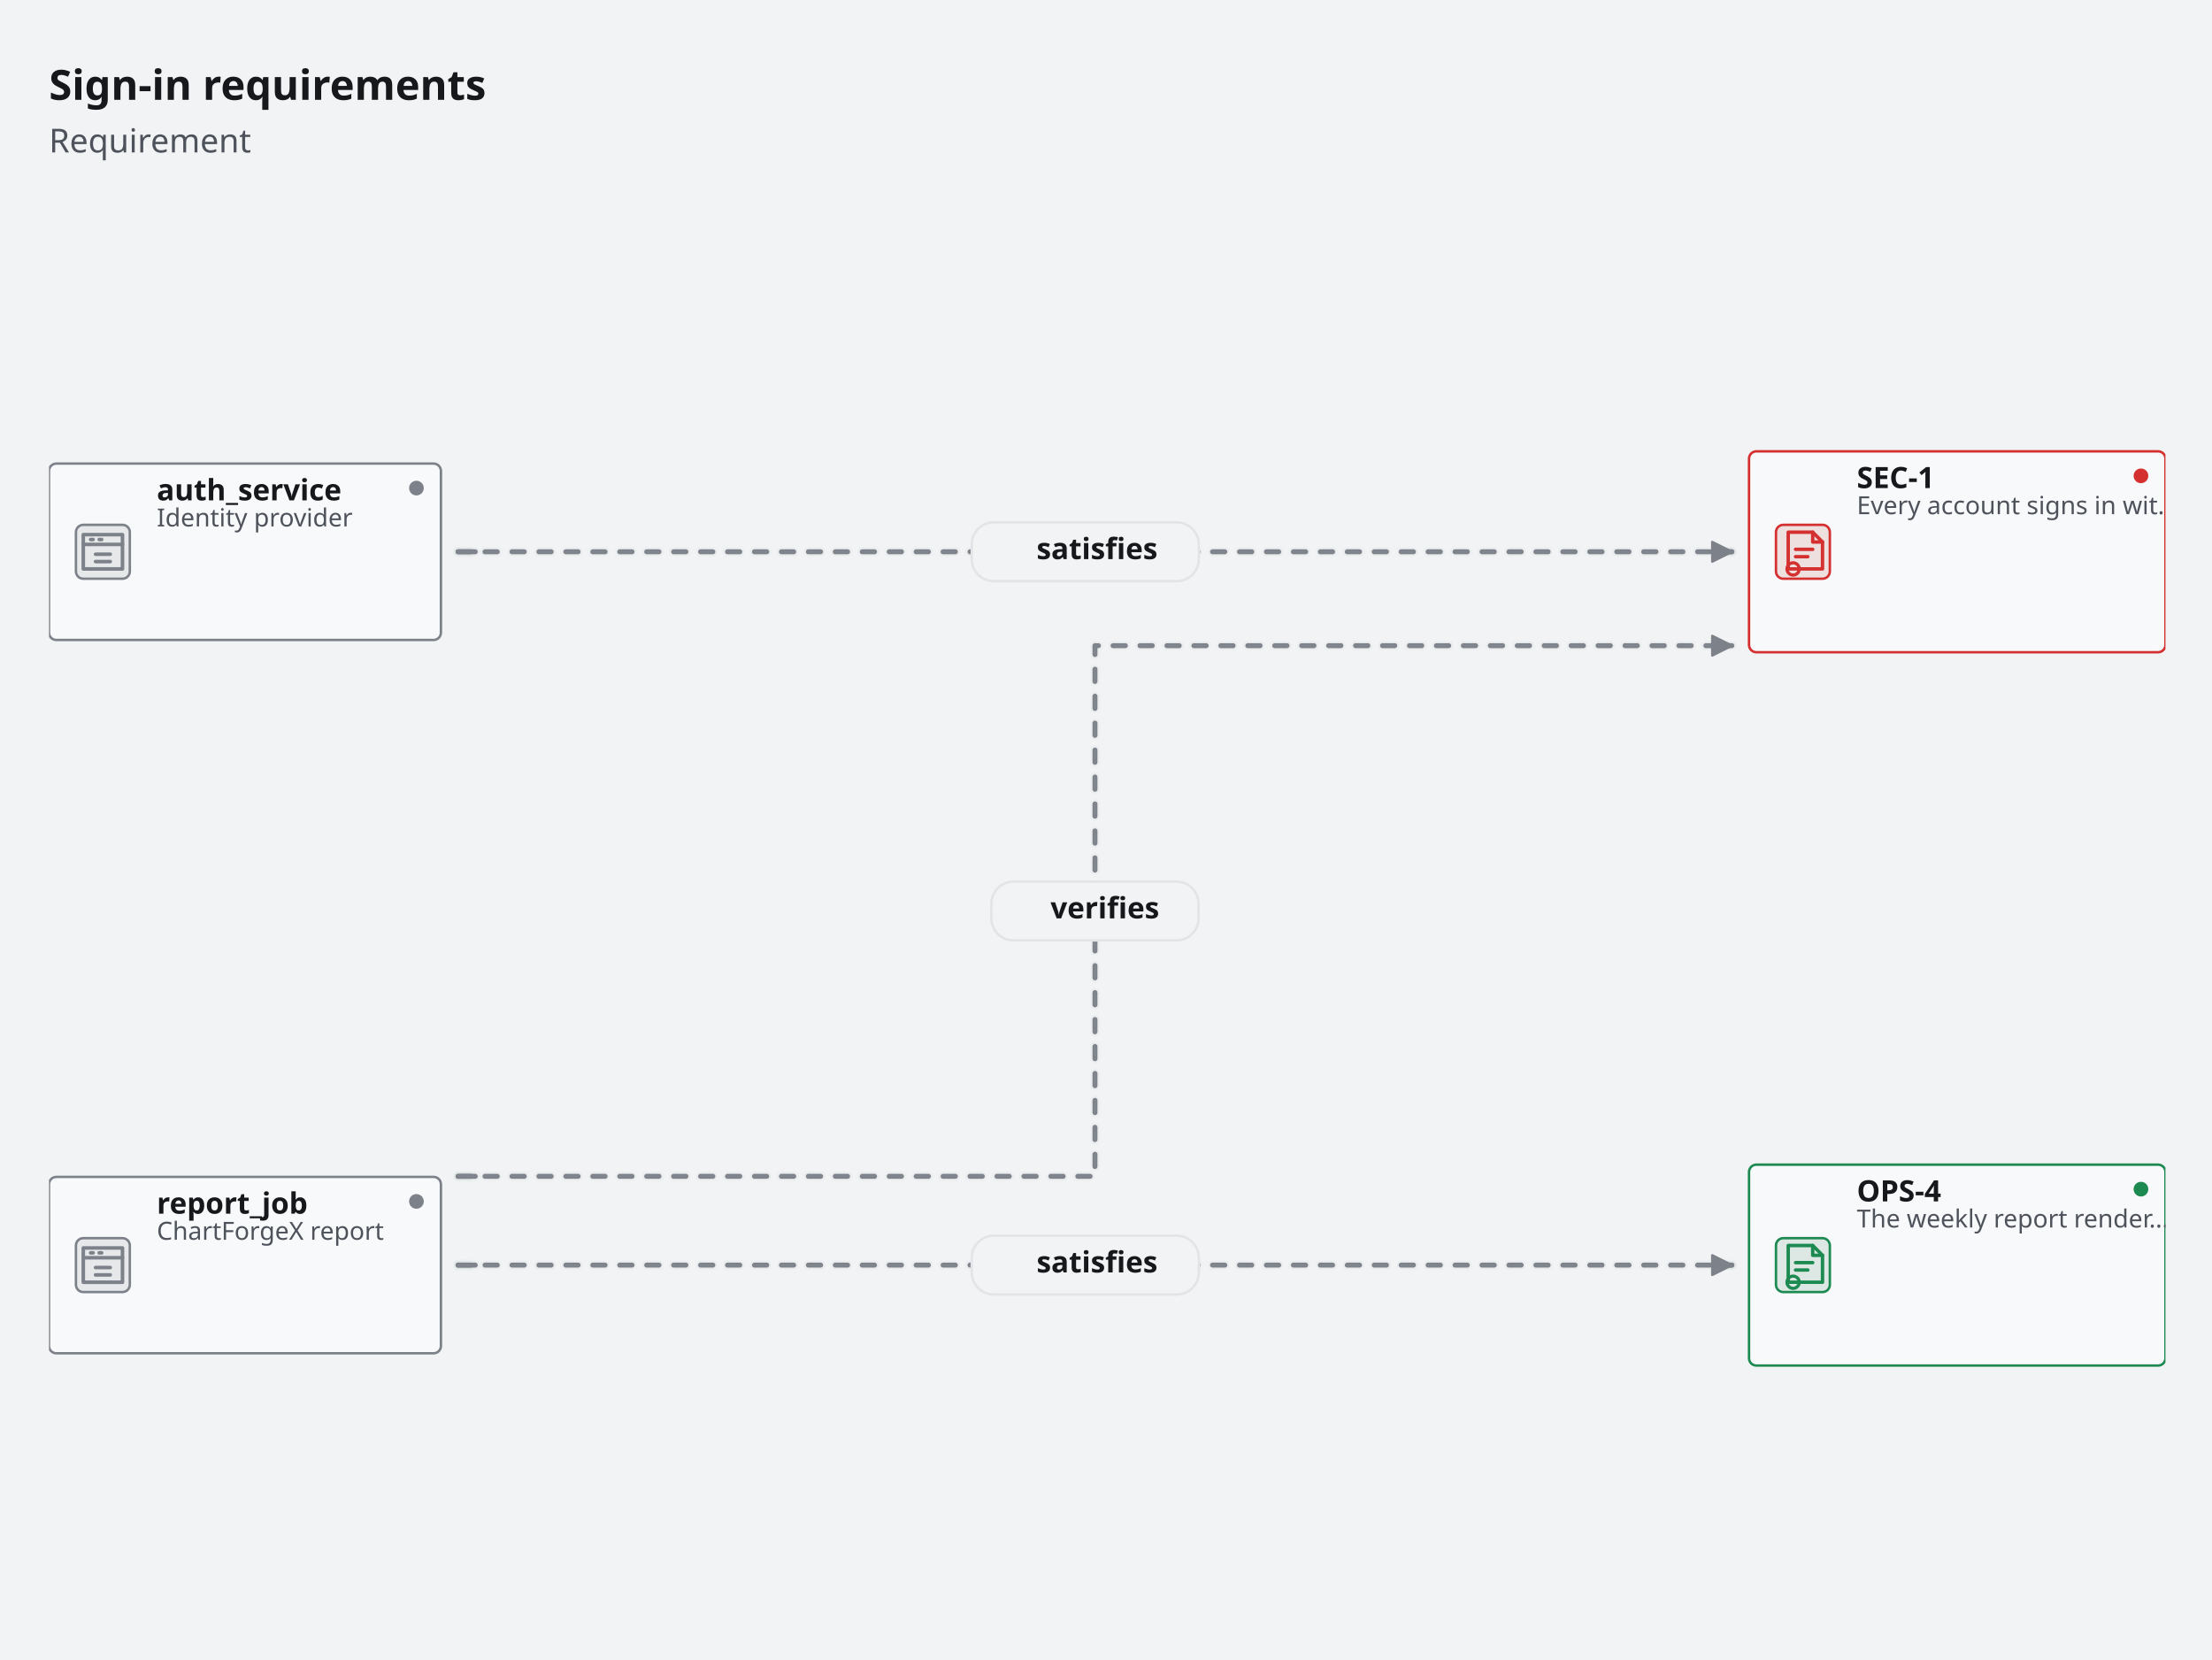
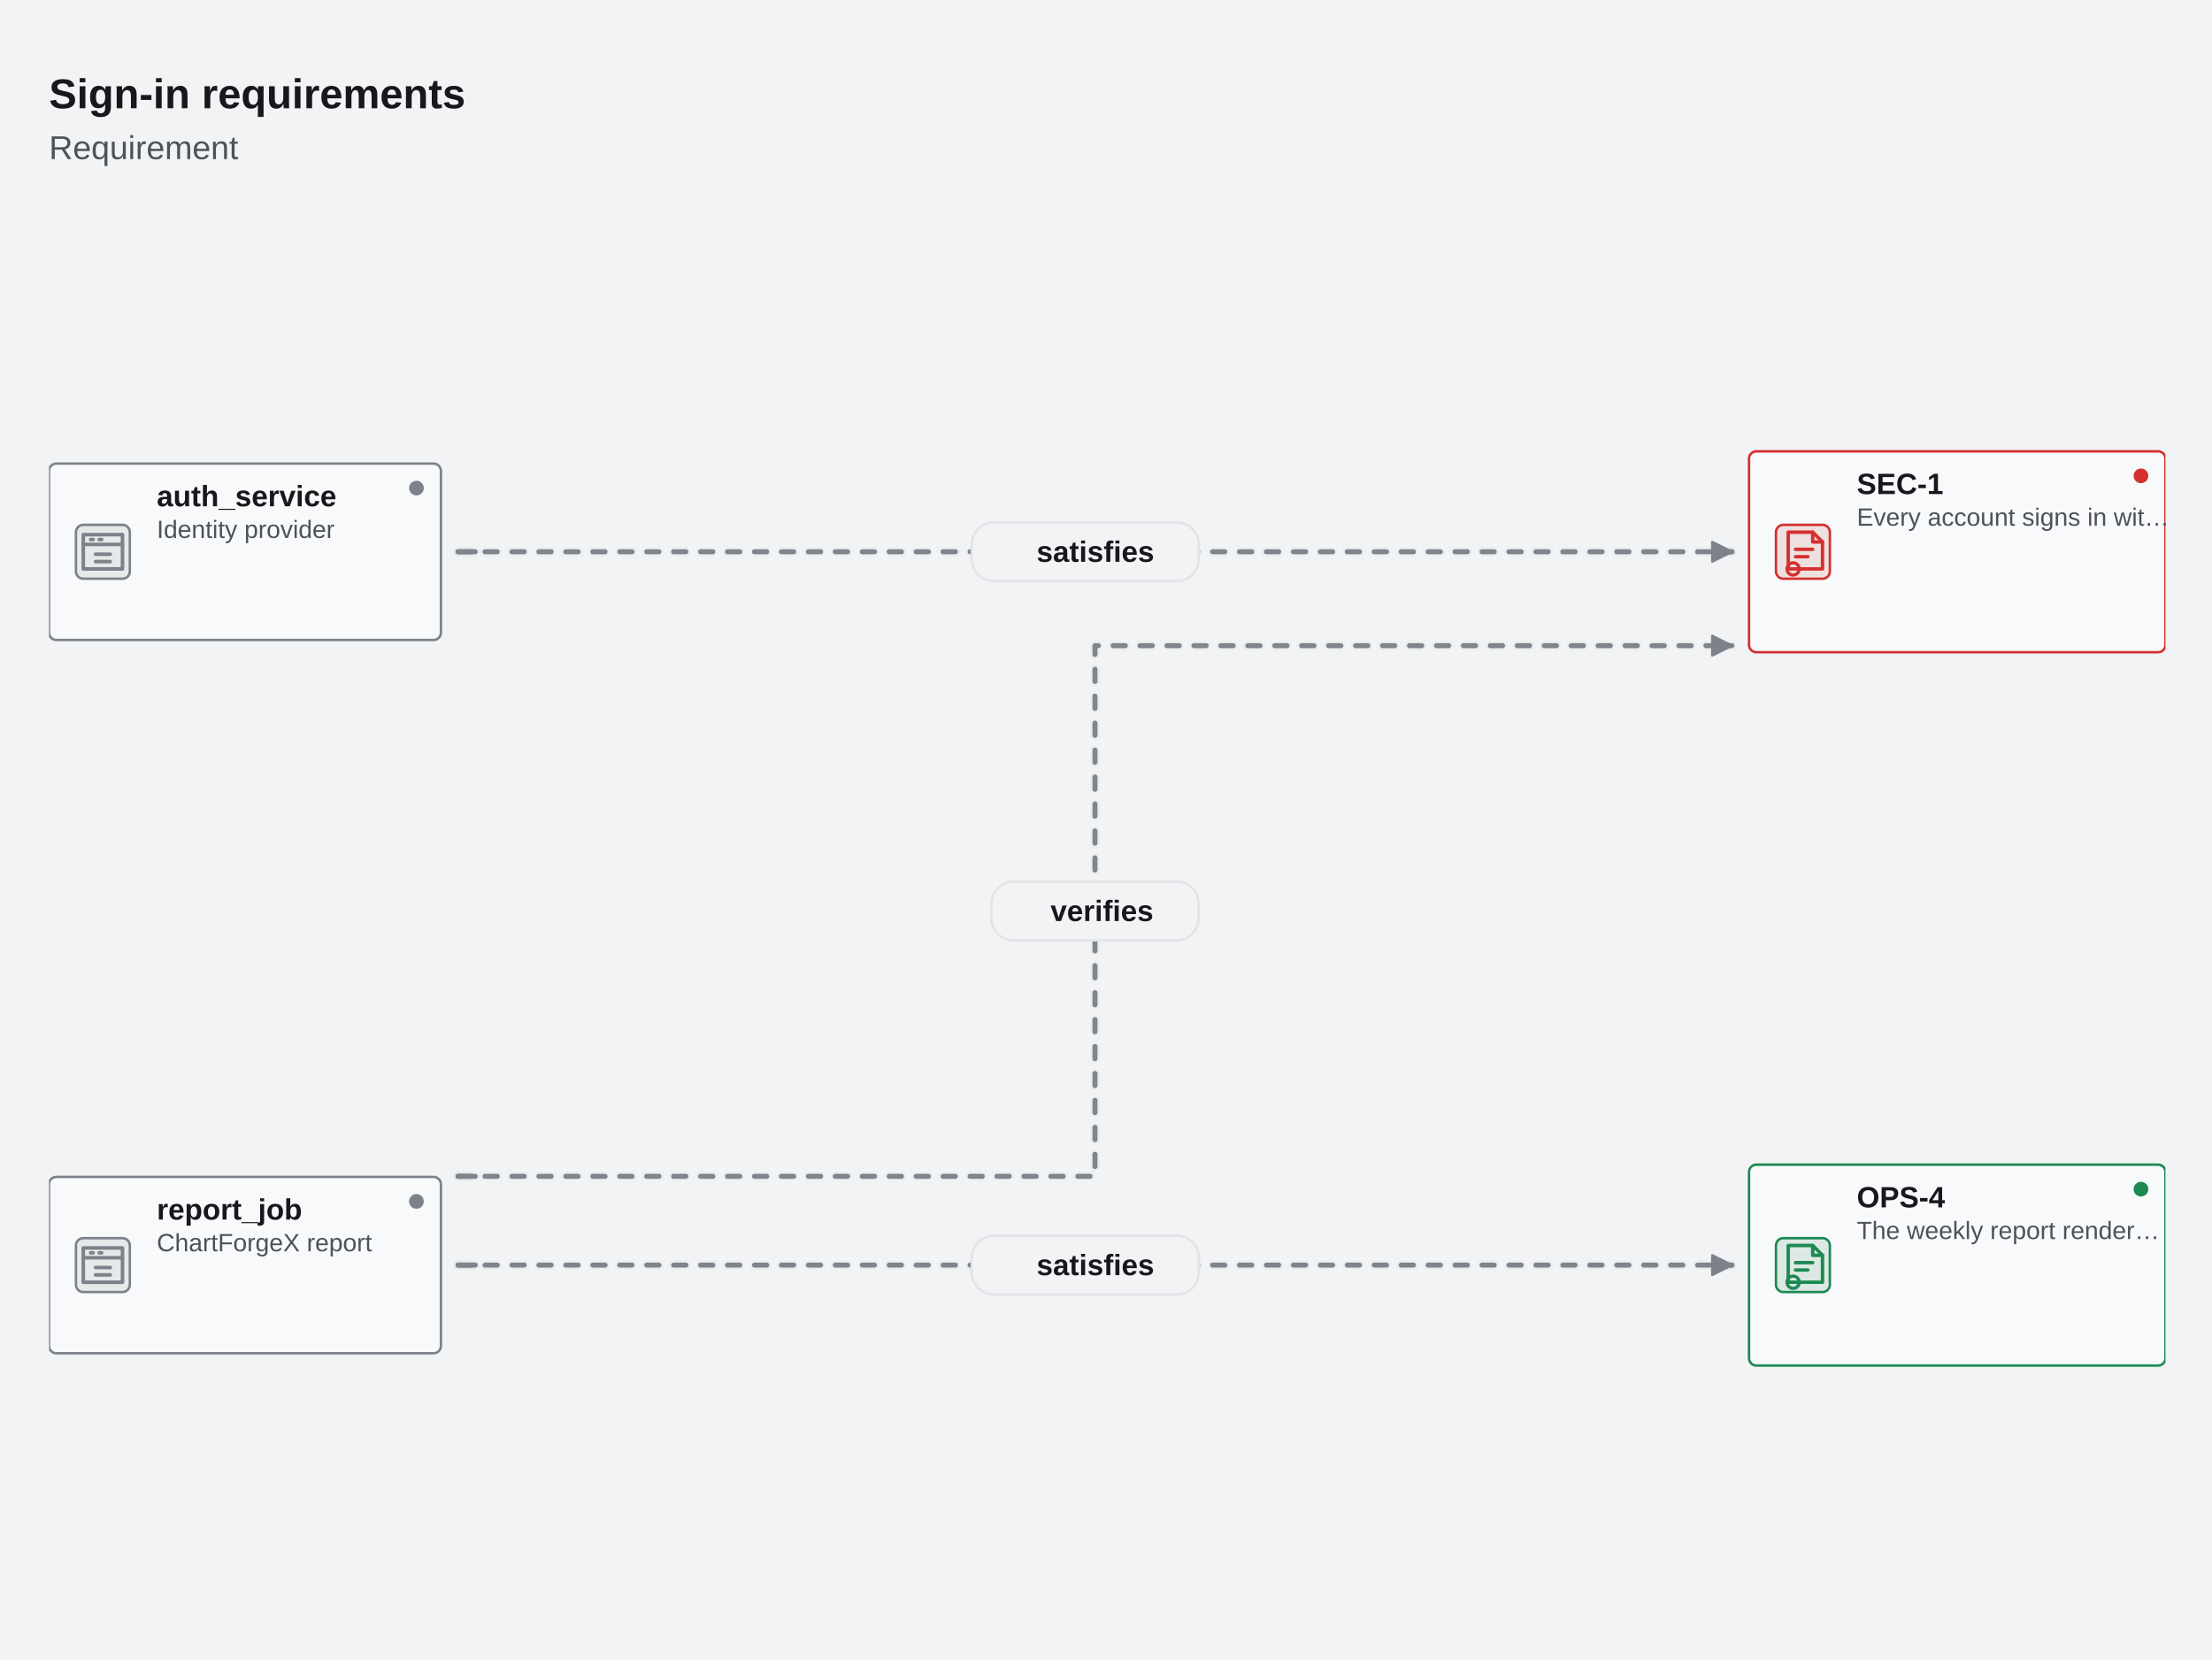
<svg xmlns="http://www.w3.org/2000/svg" width="903" height="677" viewBox="8 0 903 677.3" stroke-linecap="round" stroke-linejoin="round" style="max-width:100%;height:auto;display:block" role="img" aria-label="Sign-in requirements" aria-labelledby="cfx-mm-requirement-l-title" aria-describedby="cfx-mm-requirement-l-description">
  <defs>
    <clipPath id="cfx-mm-requirement-l-clip-1" clipPathUnits="userSpaceOnUse">
      <rect x="28" y="28" width="864" height="634" />
    </clipPath>
    <clipPath id="cfx-mm-requirement-l-clip-10" clipPathUnits="userSpaceOnUse">
      <rect x="28" y="79.65" width="864" height="582.35" />
    </clipPath>
  </defs>
  <rect x="0" y="0" width="920" height="690" rx="0" data-cfx-role="background" fill="#F2F3F4" stroke="none" stroke-width="1" />
  <g clip-path="url(#cfx-mm-requirement-l-clip-1)">
-     <g data-cfx-role="frame-heading-source" data-cfx-authored-font-request="Calibri, Carlito, Segoe UI, system-ui, sans-serif|700|normal|17|">
+     <g data-cfx-role="frame-heading-source" data-cfx-authored-font-request="Calibri, Carlito, Segoe UI, Arial, system-ui, sans-serif|700|normal|17|">
      <g data-cfx-role="frame-heading">
-         <text x="28" y="40.75" font-family="Calibri, Carlito, Segoe UI, system-ui, sans-serif" font-size="17" font-weight="700" font-style="normal" fill="#16181C" xml:space="preserve" style="white-space:pre;font-language-override:normal;font-palette:normal">Sign-in requirements</text>
+         <text x="28" y="44.187" font-family="Calibri, Carlito, Segoe UI, Arial, system-ui, sans-serif" font-size="17" font-weight="700" font-style="normal" fill="#16181C" xml:space="preserve" style="white-space:pre;font-language-override:normal;font-palette:normal">Sign-in requirements</text>
      </g>
    </g>
-     <g data-cfx-role="frame-heading-source" data-cfx-authored-font-request="Calibri, Carlito, Segoe UI, system-ui, sans-serif|400|normal|13.5|">
+     <g data-cfx-role="frame-heading-source" data-cfx-authored-font-request="Calibri, Carlito, Segoe UI, Arial, system-ui, sans-serif|400|normal|13.5|">
      <g data-cfx-role="frame-heading">
-         <text x="28" y="62.225" font-family="Calibri, Carlito, Segoe UI, system-ui, sans-serif" font-size="13.5" font-weight="400" font-style="normal" fill="#4D525B" xml:space="preserve" style="white-space:pre;font-language-override:normal;font-palette:normal">Requirement</text>
+         <text x="28" y="64.954" font-family="Calibri, Carlito, Segoe UI, Arial, system-ui, sans-serif" font-size="13.5" font-weight="400" font-style="normal" fill="#4D525B" xml:space="preserve" style="white-space:pre;font-language-override:normal;font-palette:normal">Requirement</text>
      </g>
    </g>
  </g>
  <g id="cfx-mm-requirement-l-node-9" data-cfx-source-id="mermaid-requirement" data-cfx-role="topology" class="cfx-topology" data-canvas-surface-style="Plain" data-cfx-active-scenario="" data-cfx-map-background-style="Dots" data-cfx-projection="" data-cfx-scenario-count="0" data-cfx-scenario-ids="" data-cfx-scenarios="[]" data-cfx-viewport="" data-chart-id="mermaid-requirement" data-fit-content-to-viewport="false" data-header-style="Standard" data-layout-direction="LeftToRight" data-layout-mode="Layered" data-node-surface-style="Card" data-visual-style="Default">
    <g clip-path="url(#cfx-mm-requirement-l-clip-10)">
      <g id="cfx-mm-requirement-l-node-11" data-cfx-source-id="mermaid-requirement-edge-0" data-cfx-role="topology-edge" class="cfx-topology__edge" data-cfx-meta-mermaid-relationship="satisfies" data-cfx-selected="false" data-cfx-status="Unknown" data-direction="Forward" data-edge-color="" data-edge-dash-pattern="" data-edge-emphasis="Normal" data-edge-id="mermaid-requirement-edge-0" data-edge-kind="Mapping" data-edge-label="satisfies" data-edge-layout-inference="none" data-edge-line-style="Auto" data-edge-minimum-rank-span="1" data-edge-muted="false" data-edge-render-order="0" data-edge-routing-priority="0" data-edge-secondary-label="" data-edge-tertiary-label="" data-label-offset-x="0" data-label-offset-y="0" data-route-candidate-count="1" data-route-corridor="default" data-route-curve="Orthogonal" data-route-end-x="715" data-route-end-y="225.2375" data-route-fallback-reason="not-obstacle-aware" data-route-label-obstacle-hits="0" data-route-lane="0" data-route-obstacle-count="4" data-route-obstacle-hits="0" data-route-offset="0" data-route-overlap-score="0" data-route-segment-count="3" data-route-start-x="195" data-route-start-y="225.2375" data-route-strategy="Orthogonal" data-scenario-ids="" data-scenario-step-indices="" data-source-group-id="" data-source-label="" data-source-marker="None" data-source-node-id="auth_service" data-source-port="Auto" data-source-port-id="" data-target-group-id="" data-target-label="" data-target-marker="Arrow" data-target-node-id="mfa_req" data-target-port="Auto" data-target-port-id="" data-waypoint-count="0">
        <path d="M 195 225.238 L 455 225.238 L 455 225.238 L 715 225.238" data-cfx-role="topology-edge-line-ambient-halo" fill="none" stroke="rgba(124,129,138,0.016)" stroke-width="4.4" stroke-dasharray="5 6" />
        <path d="M 195 225.238 L 455 225.238 L 455 225.238 L 715 225.238" data-cfx-role="topology-edge-line-halo" fill="none" stroke="rgba(124,129,138,0.055)" stroke-width="3.2" stroke-dasharray="5 6" />
        <path d="M 195 225.238 L 455 225.238 L 455 225.238 L 715 225.238" data-cfx-role="topology-edge-line" fill="none" stroke="#7C818A" stroke-width="2" stroke-dasharray="5 6" />
        <path d="M 195 225.238 L 455 225.238 L 455 225.238 L 715 225.238" data-cfx-role="topology-edge-line-highlight" fill="none" stroke="rgba(255,255,255,0.035)" stroke-width="1" stroke-dasharray="5 6" />
        <path d="M 195 225.238 L 202 225.238" data-cfx-role="topology-edge-endpoint-connector" fill="none" stroke="rgba(124,129,138,0.016)" stroke-width="4.4" />
        <path d="M 195 225.238 L 202 225.238" data-cfx-role="topology-edge-endpoint-connector" fill="none" stroke="rgba(124,129,138,0.055)" stroke-width="3.2" />
        <path d="M 195 225.238 L 202 225.238" data-cfx-role="topology-edge-endpoint-connector" fill="none" stroke="#7C818A" stroke-width="2" />
        <path d="M 195 225.238 L 202 225.238" data-cfx-role="topology-edge-endpoint-connector" fill="none" stroke="rgba(255,255,255,0.035)" stroke-width="1" />
        <path d="M 715 225.238 L 708 225.238" data-cfx-role="topology-edge-endpoint-connector" fill="none" stroke="rgba(124,129,138,0.016)" stroke-width="4.4" />
        <path d="M 715 225.238 L 708 225.238" data-cfx-role="topology-edge-endpoint-connector" fill="none" stroke="rgba(124,129,138,0.055)" stroke-width="3.2" />
        <path d="M 715 225.238 L 708 225.238" data-cfx-role="topology-edge-endpoint-connector" fill="none" stroke="#7C818A" stroke-width="2" />
        <path d="M 715 225.238 L 708 225.238" data-cfx-role="topology-edge-endpoint-connector" fill="none" stroke="rgba(255,255,255,0.035)" stroke-width="1" />
        <path d="M 715 225.238 L 707 221.238 L 707 229.238 Z" data-cfx-role="topology-marker" fill="#7C818A" stroke="#7C818A" stroke-width="1" fill-rule="evenodd" />
      </g>
      <g id="cfx-mm-requirement-l-node-26" data-cfx-source-id="mermaid-requirement-edge-1" data-cfx-role="topology-edge" class="cfx-topology__edge" data-cfx-meta-mermaid-relationship="verifies" data-cfx-selected="false" data-cfx-status="Unknown" data-direction="Forward" data-edge-color="" data-edge-dash-pattern="" data-edge-emphasis="Normal" data-edge-id="mermaid-requirement-edge-1" data-edge-kind="Mapping" data-edge-label="verifies" data-edge-layout-inference="none" data-edge-line-style="Auto" data-edge-minimum-rank-span="1" data-edge-muted="false" data-edge-render-order="1" data-edge-routing-priority="0" data-edge-secondary-label="" data-edge-tertiary-label="" data-label-offset-x="0" data-label-offset-y="0" data-route-candidate-count="1" data-route-corridor="default" data-route-curve="Orthogonal" data-route-end-x="715" data-route-end-y="263.56096208869815" data-route-fallback-reason="not-obstacle-aware" data-route-label-obstacle-hits="0" data-route-lane="0" data-route-obstacle-count="4" data-route-obstacle-hits="0" data-route-offset="0" data-route-overlap-score="0" data-route-segment-count="3" data-route-start-x="195" data-route-start-y="480.1718347639485" data-route-strategy="Orthogonal" data-scenario-ids="" data-scenario-step-indices="" data-source-group-id="" data-source-label="" data-source-marker="None" data-source-node-id="report_job" data-source-port="Auto" data-source-port-id="" data-target-group-id="" data-target-label="" data-target-marker="Arrow" data-target-node-id="mfa_req" data-target-port="Auto" data-target-port-id="" data-waypoint-count="0">
        <path d="M 195 480.172 L 455 480.172 L 455 263.561 L 715 263.561" data-cfx-role="topology-edge-line-ambient-halo" fill="none" stroke="rgba(124,129,138,0.016)" stroke-width="4.4" stroke-dasharray="5 6" />
        <path d="M 195 480.172 L 455 480.172 L 455 263.561 L 715 263.561" data-cfx-role="topology-edge-line-halo" fill="none" stroke="rgba(124,129,138,0.055)" stroke-width="3.2" stroke-dasharray="5 6" />
        <path d="M 195 480.172 L 455 480.172 L 455 263.561 L 715 263.561" data-cfx-role="topology-edge-line" fill="none" stroke="#7C818A" stroke-width="2" stroke-dasharray="5 6" />
        <path d="M 195 480.172 L 455 480.172 L 455 263.561 L 715 263.561" data-cfx-role="topology-edge-line-highlight" fill="none" stroke="rgba(255,255,255,0.035)" stroke-width="1" stroke-dasharray="5 6" />
        <path d="M 195 480.172 L 202 480.172" data-cfx-role="topology-edge-endpoint-connector" fill="none" stroke="rgba(124,129,138,0.016)" stroke-width="4.4" />
        <path d="M 195 480.172 L 202 480.172" data-cfx-role="topology-edge-endpoint-connector" fill="none" stroke="rgba(124,129,138,0.055)" stroke-width="3.2" />
        <path d="M 195 480.172 L 202 480.172" data-cfx-role="topology-edge-endpoint-connector" fill="none" stroke="#7C818A" stroke-width="2" />
        <path d="M 195 480.172 L 202 480.172" data-cfx-role="topology-edge-endpoint-connector" fill="none" stroke="rgba(255,255,255,0.035)" stroke-width="1" />
        <path d="M 715 263.561 L 708 263.561" data-cfx-role="topology-edge-endpoint-connector" fill="none" stroke="rgba(124,129,138,0.016)" stroke-width="4.4" />
        <path d="M 715 263.561 L 708 263.561" data-cfx-role="topology-edge-endpoint-connector" fill="none" stroke="rgba(124,129,138,0.055)" stroke-width="3.2" />
        <path d="M 715 263.561 L 708 263.561" data-cfx-role="topology-edge-endpoint-connector" fill="none" stroke="#7C818A" stroke-width="2" />
        <path d="M 715 263.561 L 708 263.561" data-cfx-role="topology-edge-endpoint-connector" fill="none" stroke="rgba(255,255,255,0.035)" stroke-width="1" />
        <path d="M 715 263.561 L 707 259.561 L 707 267.561 Z" data-cfx-role="topology-marker" fill="#7C818A" stroke="#7C818A" stroke-width="1" fill-rule="evenodd" />
      </g>
      <g id="cfx-mm-requirement-l-node-41" data-cfx-source-id="mermaid-requirement-edge-2" data-cfx-role="topology-edge" class="cfx-topology__edge" data-cfx-meta-mermaid-relationship="satisfies" data-cfx-selected="false" data-cfx-status="Unknown" data-direction="Forward" data-edge-color="" data-edge-dash-pattern="" data-edge-emphasis="Normal" data-edge-id="mermaid-requirement-edge-2" data-edge-kind="Mapping" data-edge-label="satisfies" data-edge-layout-inference="none" data-edge-line-style="Auto" data-edge-minimum-rank-span="1" data-edge-muted="false" data-edge-render-order="2" data-edge-routing-priority="0" data-edge-secondary-label="" data-edge-tertiary-label="" data-label-offset-x="0" data-label-offset-y="0" data-route-candidate-count="1" data-route-corridor="default" data-route-curve="Orthogonal" data-route-end-x="715" data-route-end-y="516.4125" data-route-fallback-reason="not-obstacle-aware" data-route-label-obstacle-hits="0" data-route-lane="0" data-route-obstacle-count="4" data-route-obstacle-hits="0" data-route-offset="0" data-route-overlap-score="0" data-route-segment-count="3" data-route-start-x="195" data-route-start-y="516.4125" data-route-strategy="Orthogonal" data-scenario-ids="" data-scenario-step-indices="" data-source-group-id="" data-source-label="" data-source-marker="None" data-source-node-id="report_job" data-source-port="Auto" data-source-port-id="" data-target-group-id="" data-target-label="" data-target-marker="Arrow" data-target-node-id="report_req" data-target-port="Auto" data-target-port-id="" data-waypoint-count="0">
        <path d="M 195 516.413 L 455 516.413 L 455 516.413 L 715 516.413" data-cfx-role="topology-edge-line-ambient-halo" fill="none" stroke="rgba(124,129,138,0.016)" stroke-width="4.4" stroke-dasharray="5 6" />
        <path d="M 195 516.413 L 455 516.413 L 455 516.413 L 715 516.413" data-cfx-role="topology-edge-line-halo" fill="none" stroke="rgba(124,129,138,0.055)" stroke-width="3.2" stroke-dasharray="5 6" />
        <path d="M 195 516.413 L 455 516.413 L 455 516.413 L 715 516.413" data-cfx-role="topology-edge-line" fill="none" stroke="#7C818A" stroke-width="2" stroke-dasharray="5 6" />
        <path d="M 195 516.413 L 455 516.413 L 455 516.413 L 715 516.413" data-cfx-role="topology-edge-line-highlight" fill="none" stroke="rgba(255,255,255,0.035)" stroke-width="1" stroke-dasharray="5 6" />
        <path d="M 195 516.413 L 202 516.413" data-cfx-role="topology-edge-endpoint-connector" fill="none" stroke="rgba(124,129,138,0.016)" stroke-width="4.4" />
        <path d="M 195 516.413 L 202 516.413" data-cfx-role="topology-edge-endpoint-connector" fill="none" stroke="rgba(124,129,138,0.055)" stroke-width="3.2" />
        <path d="M 195 516.413 L 202 516.413" data-cfx-role="topology-edge-endpoint-connector" fill="none" stroke="#7C818A" stroke-width="2" />
        <path d="M 195 516.413 L 202 516.413" data-cfx-role="topology-edge-endpoint-connector" fill="none" stroke="rgba(255,255,255,0.035)" stroke-width="1" />
        <path d="M 715 516.413 L 708 516.413" data-cfx-role="topology-edge-endpoint-connector" fill="none" stroke="rgba(124,129,138,0.016)" stroke-width="4.4" />
        <path d="M 715 516.413 L 708 516.413" data-cfx-role="topology-edge-endpoint-connector" fill="none" stroke="rgba(124,129,138,0.055)" stroke-width="3.2" />
        <path d="M 715 516.413 L 708 516.413" data-cfx-role="topology-edge-endpoint-connector" fill="none" stroke="#7C818A" stroke-width="2" />
        <path d="M 715 516.413 L 708 516.413" data-cfx-role="topology-edge-endpoint-connector" fill="none" stroke="rgba(255,255,255,0.035)" stroke-width="1" />
        <path d="M 715 516.413 L 707 512.413 L 707 520.413 Z" data-cfx-role="topology-marker" fill="#7C818A" stroke="#7C818A" stroke-width="1" fill-rule="evenodd" />
      </g>
      <g id="cfx-mm-requirement-l-node-56" data-cfx-source-id="mermaid-requirement-edge-0-label" data-cfx-role="topology-edge-label" class="cfx-topology__edge-label" data-cfx-status="Unknown" data-edge-id="mermaid-requirement-edge-0" data-edge-label-render-order="0" data-edge-render-order="0" data-label-anchor-node-id="" data-label-anchor-override="false" data-label-anchor-x="451.0441852487136" data-label-anchor-y="225.2375" data-label-clearance="false" data-label-height="24" data-label-leader="false" data-label-line-count="1" data-label-width="92.68363636363637" data-label-x="451.0441852487136" data-label-y="225.2375">
        <rect x="404.702" y="213.238" width="92.684" height="24" rx="9" data-cfx-role="topology-edge-label-surface" fill="#F2F3F4" stroke="#E2E4E7" stroke-width="1" />
        <g data-cfx-role="topology-edge-label-text">
-           <text x="431.149" y="228.238" font-family="Calibri, Carlito, Segoe UI, system-ui, sans-serif" font-size="12" font-weight="600" font-style="normal" fill="#16181C" xml:space="preserve" style="white-space:pre;font-language-override:normal;font-palette:normal">satisfies</text>
+           <text x="431.149" y="229.339" font-family="Calibri, Carlito, Segoe UI, Arial, system-ui, sans-serif" font-size="12" font-weight="600" font-style="normal" fill="#16181C" xml:space="preserve" style="white-space:pre;font-language-override:normal;font-palette:normal">satisfies</text>
        </g>
      </g>
      <g id="cfx-mm-requirement-l-node-60" data-cfx-source-id="mermaid-requirement-edge-1-label" data-cfx-role="topology-edge-label" class="cfx-topology__edge-label" data-cfx-status="Unknown" data-edge-id="mermaid-requirement-edge-1" data-edge-label-render-order="1" data-edge-render-order="1" data-label-anchor-node-id="" data-label-anchor-override="false" data-label-anchor-x="455" data-label-anchor-y="371.86639842632337" data-label-clearance="false" data-label-height="24" data-label-leader="false" data-label-line-count="1" data-label-width="84.56727272727272" data-label-x="455" data-label-y="371.86639842632337">
        <rect x="412.716" y="359.866" width="84.567" height="24" rx="9" data-cfx-role="topology-edge-label-surface" fill="#F2F3F4" stroke="#E2E4E7" stroke-width="1" />
        <g data-cfx-role="topology-edge-label-text">
-           <text x="436.851" y="374.866" font-family="Calibri, Carlito, Segoe UI, system-ui, sans-serif" font-size="12" font-weight="600" font-style="normal" fill="#16181C" xml:space="preserve" style="white-space:pre;font-language-override:normal;font-palette:normal">verifies</text>
+           <text x="436.851" y="375.968" font-family="Calibri, Carlito, Segoe UI, Arial, system-ui, sans-serif" font-size="12" font-weight="600" font-style="normal" fill="#16181C" xml:space="preserve" style="white-space:pre;font-language-override:normal;font-palette:normal">verifies</text>
        </g>
      </g>
      <g id="cfx-mm-requirement-l-node-64" data-cfx-source-id="mermaid-requirement-edge-2-label" data-cfx-role="topology-edge-label" class="cfx-topology__edge-label" data-cfx-status="Unknown" data-edge-id="mermaid-requirement-edge-2" data-edge-label-render-order="2" data-edge-render-order="2" data-label-anchor-node-id="" data-label-anchor-override="false" data-label-anchor-x="451.0441852487136" data-label-anchor-y="516.4125" data-label-clearance="false" data-label-height="24" data-label-leader="false" data-label-line-count="1" data-label-width="92.68363636363637" data-label-x="451.0441852487136" data-label-y="516.4125">
        <rect x="404.702" y="504.413" width="92.684" height="24" rx="9" data-cfx-role="topology-edge-label-surface" fill="#F2F3F4" stroke="#E2E4E7" stroke-width="1" />
        <g data-cfx-role="topology-edge-label-text">
-           <text x="431.149" y="519.413" font-family="Calibri, Carlito, Segoe UI, system-ui, sans-serif" font-size="12" font-weight="600" font-style="normal" fill="#16181C" xml:space="preserve" style="white-space:pre;font-language-override:normal;font-palette:normal">satisfies</text>
+           <text x="431.149" y="520.514" font-family="Calibri, Carlito, Segoe UI, Arial, system-ui, sans-serif" font-size="12" font-weight="600" font-style="normal" fill="#16181C" xml:space="preserve" style="white-space:pre;font-language-override:normal;font-palette:normal">satisfies</text>
        </g>
      </g>
      <g id="cfx-mm-requirement-l-node-68" data-cfx-source-id="mfa_req" data-cfx-role="topology-node" class="cfx-topology__node cfx-mermaid-requirement" data-cfx-meta-layer="1" data-cfx-meta-layout-column="0" data-cfx-meta-layout-layer="1" data-cfx-meta-layout-layerindex="1" data-cfx-meta-layout-rankhintsapplied="true" data-cfx-meta-layout-row="0" data-cfx-meta-mermaid-kind="requirement" data-cfx-meta-mermaid-requirementid="SEC-1" data-cfx-meta-mermaid-requirementtype="functionalRequirement" data-cfx-meta-mermaid-risk="High" data-cfx-meta-mermaid-verifymethod="Test" data-cfx-selected="false" data-cfx-status="Critical" data-group-id="" data-group-label="" data-node-badge="" data-node-detail-count="0" data-node-display-mode="Card" data-node-id="mfa_req" data-node-kind="Certificate" data-node-label="SEC-1" data-scenario-ids="" data-scenario-step-indices="">
        <rect x="722" y="184.238" width="170" height="82" rx="3" data-cfx-role="topology-node-surface" fill="#F8F9FA" stroke="#D4302F" stroke-width="1" />
        <rect x="733" y="214.238" width="22" height="22" rx="3" data-cfx-role="topology-icon-surface" fill="#EFE0E0" stroke="#D4302F" stroke-width="1" />
        <path d="M 738 217.238 L 748 217.238 L 752 221.238 L 752 232.238 L 738 232.238 Z" data-cfx-role="topology-node-icon" fill="none" stroke="#D4302F" stroke-width="1.4" />
        <path d="M 748 217.238 L 748 221.238 L 752 221.238 M 741 224.238 L 748 224.238 M 741 227.238 L 746 227.238" data-cfx-role="topology-node-icon" fill="none" stroke="#D4302F" stroke-width="1.4" />
        <ellipse cx="740" cy="232.238" rx="2.5" ry="2.5" data-cfx-role="topology-node-icon" fill="none" stroke="#D4302F" stroke-width="1.3" />
        <g id="cfx-mm-requirement-l-node-74" data-cfx-source-id="mfa_req-label" data-cfx-role="topology-node-label">
-           <text x="766" y="199.238" font-family="Calibri, Carlito, Segoe UI, system-ui, sans-serif" font-size="12" font-weight="600" font-style="normal" fill="#16181C" xml:space="preserve" style="white-space:pre;font-language-override:normal;font-palette:normal">SEC-1</text>
+           <text x="766" y="201.663" font-family="Calibri, Carlito, Segoe UI, Arial, system-ui, sans-serif" font-size="12" font-weight="600" font-style="normal" fill="#16181C" xml:space="preserve" style="white-space:pre;font-language-override:normal;font-palette:normal">SEC-1</text>
        </g>
        <g data-cfx-role="topology-node-subtitle">
-           <text x="766" y="209.888" font-family="Calibri, Carlito, Segoe UI, system-ui, sans-serif" font-size="10.2" font-weight="400" font-style="normal" fill="#4D525B" xml:space="preserve" style="white-space:pre;font-language-override:normal;font-palette:normal">Every account signs in wit…</text>
+           <text x="766" y="214.598" font-family="Calibri, Carlito, Segoe UI, Arial, system-ui, sans-serif" font-size="10.2" font-weight="400" font-style="normal" fill="#4D525B" xml:space="preserve" style="white-space:pre;font-language-override:normal;font-palette:normal">Every account signs in wit…</text>
        </g>
        <g id="cfx-mm-requirement-l-node-76" data-cfx-source-id="mfa_req-status" data-cfx-role="topology-node-status" data-node-id="mfa_req">
          <ellipse cx="882" cy="194.238" rx="3" ry="3" data-cfx-role="topology-status" fill="#D4302F" stroke="none" stroke-width="1" />
        </g>
      </g>
      <g id="cfx-mm-requirement-l-node-80" data-cfx-source-id="report_req" data-cfx-role="topology-node" class="cfx-topology__node cfx-mermaid-requirement" data-cfx-meta-layer="1" data-cfx-meta-layout-column="0" data-cfx-meta-layout-layer="1" data-cfx-meta-layout-layerindex="1" data-cfx-meta-layout-rankhintsapplied="true" data-cfx-meta-layout-row="1" data-cfx-meta-mermaid-kind="requirement" data-cfx-meta-mermaid-requirementid="OPS-4" data-cfx-meta-mermaid-requirementtype="performanceRequirement" data-cfx-meta-mermaid-risk="Low" data-cfx-meta-mermaid-verifymethod="Analysis" data-cfx-selected="false" data-cfx-status="Healthy" data-group-id="" data-group-label="" data-node-badge="" data-node-detail-count="0" data-node-display-mode="Card" data-node-id="report_req" data-node-kind="Certificate" data-node-label="OPS-4" data-scenario-ids="" data-scenario-step-indices="">
        <rect x="722" y="475.413" width="170" height="82" rx="3" data-cfx-role="topology-node-surface" fill="#F8F9FA" stroke="#1D8A52" stroke-width="1" />
        <rect x="733" y="505.413" width="22" height="22" rx="3" data-cfx-role="topology-icon-surface" fill="#DDE8E4" stroke="#1D8A52" stroke-width="1" />
        <path d="M 738 508.413 L 748 508.413 L 752 512.413 L 752 523.413 L 738 523.413 Z" data-cfx-role="topology-node-icon" fill="none" stroke="#1D8A52" stroke-width="1.4" />
        <path d="M 748 508.413 L 748 512.413 L 752 512.413 M 741 515.413 L 748 515.413 M 741 518.413 L 746 518.413" data-cfx-role="topology-node-icon" fill="none" stroke="#1D8A52" stroke-width="1.4" />
        <ellipse cx="740" cy="523.413" rx="2.5" ry="2.5" data-cfx-role="topology-node-icon" fill="none" stroke="#1D8A52" stroke-width="1.3" />
        <g id="cfx-mm-requirement-l-node-86" data-cfx-source-id="report_req-label" data-cfx-role="topology-node-label">
-           <text x="766" y="490.413" font-family="Calibri, Carlito, Segoe UI, system-ui, sans-serif" font-size="12" font-weight="600" font-style="normal" fill="#16181C" xml:space="preserve" style="white-space:pre;font-language-override:normal;font-palette:normal">OPS-4</text>
+           <text x="766" y="492.838" font-family="Calibri, Carlito, Segoe UI, Arial, system-ui, sans-serif" font-size="12" font-weight="600" font-style="normal" fill="#16181C" xml:space="preserve" style="white-space:pre;font-language-override:normal;font-palette:normal">OPS-4</text>
        </g>
        <g data-cfx-role="topology-node-subtitle">
-           <text x="766" y="501.063" font-family="Calibri, Carlito, Segoe UI, system-ui, sans-serif" font-size="10.2" font-weight="400" font-style="normal" fill="#4D525B" xml:space="preserve" style="white-space:pre;font-language-override:normal;font-palette:normal">The weekly report render…</text>
+           <text x="766" y="505.773" font-family="Calibri, Carlito, Segoe UI, Arial, system-ui, sans-serif" font-size="10.2" font-weight="400" font-style="normal" fill="#4D525B" xml:space="preserve" style="white-space:pre;font-language-override:normal;font-palette:normal">The weekly report render…</text>
        </g>
        <g id="cfx-mm-requirement-l-node-88" data-cfx-source-id="report_req-status" data-cfx-role="topology-node-status" data-node-id="report_req">
          <ellipse cx="882" cy="485.413" rx="3" ry="3" data-cfx-role="topology-status" fill="#1D8A52" stroke="none" stroke-width="1" />
        </g>
      </g>
      <g id="cfx-mm-requirement-l-node-92" data-cfx-source-id="auth_service" data-cfx-role="topology-node" class="cfx-topology__node cfx-mermaid-requirement-element" data-cfx-meta-layer="0" data-cfx-meta-layout-column="0" data-cfx-meta-layout-layer="0" data-cfx-meta-layout-layerindex="0" data-cfx-meta-layout-rankhintsapplied="true" data-cfx-meta-layout-row="0" data-cfx-meta-mermaid-docref="Identity provider" data-cfx-meta-mermaid-elementtype="service" data-cfx-meta-mermaid-kind="element" data-cfx-selected="false" data-cfx-status="Unknown" data-group-id="" data-group-label="" data-node-badge="" data-node-detail-count="0" data-node-display-mode="Card" data-node-id="auth_service" data-node-kind="Application" data-node-label="auth_service" data-scenario-ids="" data-scenario-step-indices="">
        <rect x="28" y="189.238" width="160" height="72" rx="3" data-cfx-role="topology-node-surface" fill="#F8F9FA" stroke="#7C818A" stroke-width="1" />
        <rect x="39" y="214.238" width="22" height="22" rx="3" data-cfx-role="topology-icon-surface" fill="#E6E8E9" stroke="#7C818A" stroke-width="1" />
        <path d="M 42 218.238 L 58 218.238 L 58 232.238 L 42 232.238 Z" data-cfx-role="topology-node-icon" fill="none" stroke="#7C818A" stroke-width="1.45" />
        <path d="M 42 222.238 L 58 222.238 M 45 220.238 L 46 220.238 M 48.5 220.238 L 49.5 220.238 M 47 226.238 L 53 226.238 M 47 229.238 L 53 229.238" data-cfx-role="topology-node-icon" fill="none" stroke="#7C818A" stroke-width="1.45" />
        <g id="cfx-mm-requirement-l-node-97" data-cfx-source-id="auth_service-label" data-cfx-role="topology-node-label">
-           <text x="72" y="204.238" font-family="Calibri, Carlito, Segoe UI, system-ui, sans-serif" font-size="12" font-weight="600" font-style="normal" fill="#16181C" xml:space="preserve" style="white-space:pre;font-language-override:normal;font-palette:normal">auth_service</text>
+           <text x="72" y="206.663" font-family="Calibri, Carlito, Segoe UI, Arial, system-ui, sans-serif" font-size="12" font-weight="600" font-style="normal" fill="#16181C" xml:space="preserve" style="white-space:pre;font-language-override:normal;font-palette:normal">auth_service</text>
        </g>
        <g data-cfx-role="topology-node-subtitle">
-           <text x="72" y="214.888" font-family="Calibri, Carlito, Segoe UI, system-ui, sans-serif" font-size="10.2" font-weight="400" font-style="normal" fill="#4D525B" xml:space="preserve" style="white-space:pre;font-language-override:normal;font-palette:normal">Identity provider</text>
+           <text x="72" y="219.598" font-family="Calibri, Carlito, Segoe UI, Arial, system-ui, sans-serif" font-size="10.2" font-weight="400" font-style="normal" fill="#4D525B" xml:space="preserve" style="white-space:pre;font-language-override:normal;font-palette:normal">Identity provider</text>
        </g>
        <g id="cfx-mm-requirement-l-node-99" data-cfx-source-id="auth_service-status" data-cfx-role="topology-node-status" data-node-id="auth_service">
          <ellipse cx="178" cy="199.238" rx="3" ry="3" data-cfx-role="topology-status" fill="#7C818A" stroke="none" stroke-width="1" />
        </g>
      </g>
      <g id="cfx-mm-requirement-l-node-103" data-cfx-source-id="report_job" data-cfx-role="topology-node" class="cfx-topology__node cfx-mermaid-requirement-element" data-cfx-meta-layer="0" data-cfx-meta-layout-column="0" data-cfx-meta-layout-layer="0" data-cfx-meta-layout-layerindex="0" data-cfx-meta-layout-rankhintsapplied="true" data-cfx-meta-layout-row="1" data-cfx-meta-mermaid-docref="ChartForgeX report" data-cfx-meta-mermaid-elementtype="job" data-cfx-meta-mermaid-kind="element" data-cfx-selected="false" data-cfx-status="Unknown" data-group-id="" data-group-label="" data-node-badge="" data-node-detail-count="0" data-node-display-mode="Card" data-node-id="report_job" data-node-kind="Application" data-node-label="report_job" data-scenario-ids="" data-scenario-step-indices="">
        <rect x="28" y="480.413" width="160" height="72" rx="3" data-cfx-role="topology-node-surface" fill="#F8F9FA" stroke="#7C818A" stroke-width="1" />
        <rect x="39" y="505.413" width="22" height="22" rx="3" data-cfx-role="topology-icon-surface" fill="#E6E8E9" stroke="#7C818A" stroke-width="1" />
        <path d="M 42 509.413 L 58 509.413 L 58 523.413 L 42 523.413 Z" data-cfx-role="topology-node-icon" fill="none" stroke="#7C818A" stroke-width="1.45" />
        <path d="M 42 513.413 L 58 513.413 M 45 511.413 L 46 511.413 M 48.5 511.413 L 49.5 511.413 M 47 517.413 L 53 517.413 M 47 520.413 L 53 520.413" data-cfx-role="topology-node-icon" fill="none" stroke="#7C818A" stroke-width="1.45" />
        <g id="cfx-mm-requirement-l-node-108" data-cfx-source-id="report_job-label" data-cfx-role="topology-node-label">
-           <text x="72" y="495.413" font-family="Calibri, Carlito, Segoe UI, system-ui, sans-serif" font-size="12" font-weight="600" font-style="normal" fill="#16181C" xml:space="preserve" style="white-space:pre;font-language-override:normal;font-palette:normal">report_job</text>
+           <text x="72" y="497.838" font-family="Calibri, Carlito, Segoe UI, Arial, system-ui, sans-serif" font-size="12" font-weight="600" font-style="normal" fill="#16181C" xml:space="preserve" style="white-space:pre;font-language-override:normal;font-palette:normal">report_job</text>
        </g>
        <g data-cfx-role="topology-node-subtitle">
-           <text x="72" y="506.063" font-family="Calibri, Carlito, Segoe UI, system-ui, sans-serif" font-size="10.2" font-weight="400" font-style="normal" fill="#4D525B" xml:space="preserve" style="white-space:pre;font-language-override:normal;font-palette:normal">ChartForgeX report</text>
+           <text x="72" y="510.773" font-family="Calibri, Carlito, Segoe UI, Arial, system-ui, sans-serif" font-size="10.2" font-weight="400" font-style="normal" fill="#4D525B" xml:space="preserve" style="white-space:pre;font-language-override:normal;font-palette:normal">ChartForgeX report</text>
        </g>
        <g id="cfx-mm-requirement-l-node-110" data-cfx-source-id="report_job-status" data-cfx-role="topology-node-status" data-node-id="report_job">
          <ellipse cx="178" cy="490.413" rx="3" ry="3" data-cfx-role="topology-status" fill="#7C818A" stroke="none" stroke-width="1" />
        </g>
      </g>
    </g>
  </g>
</svg>
